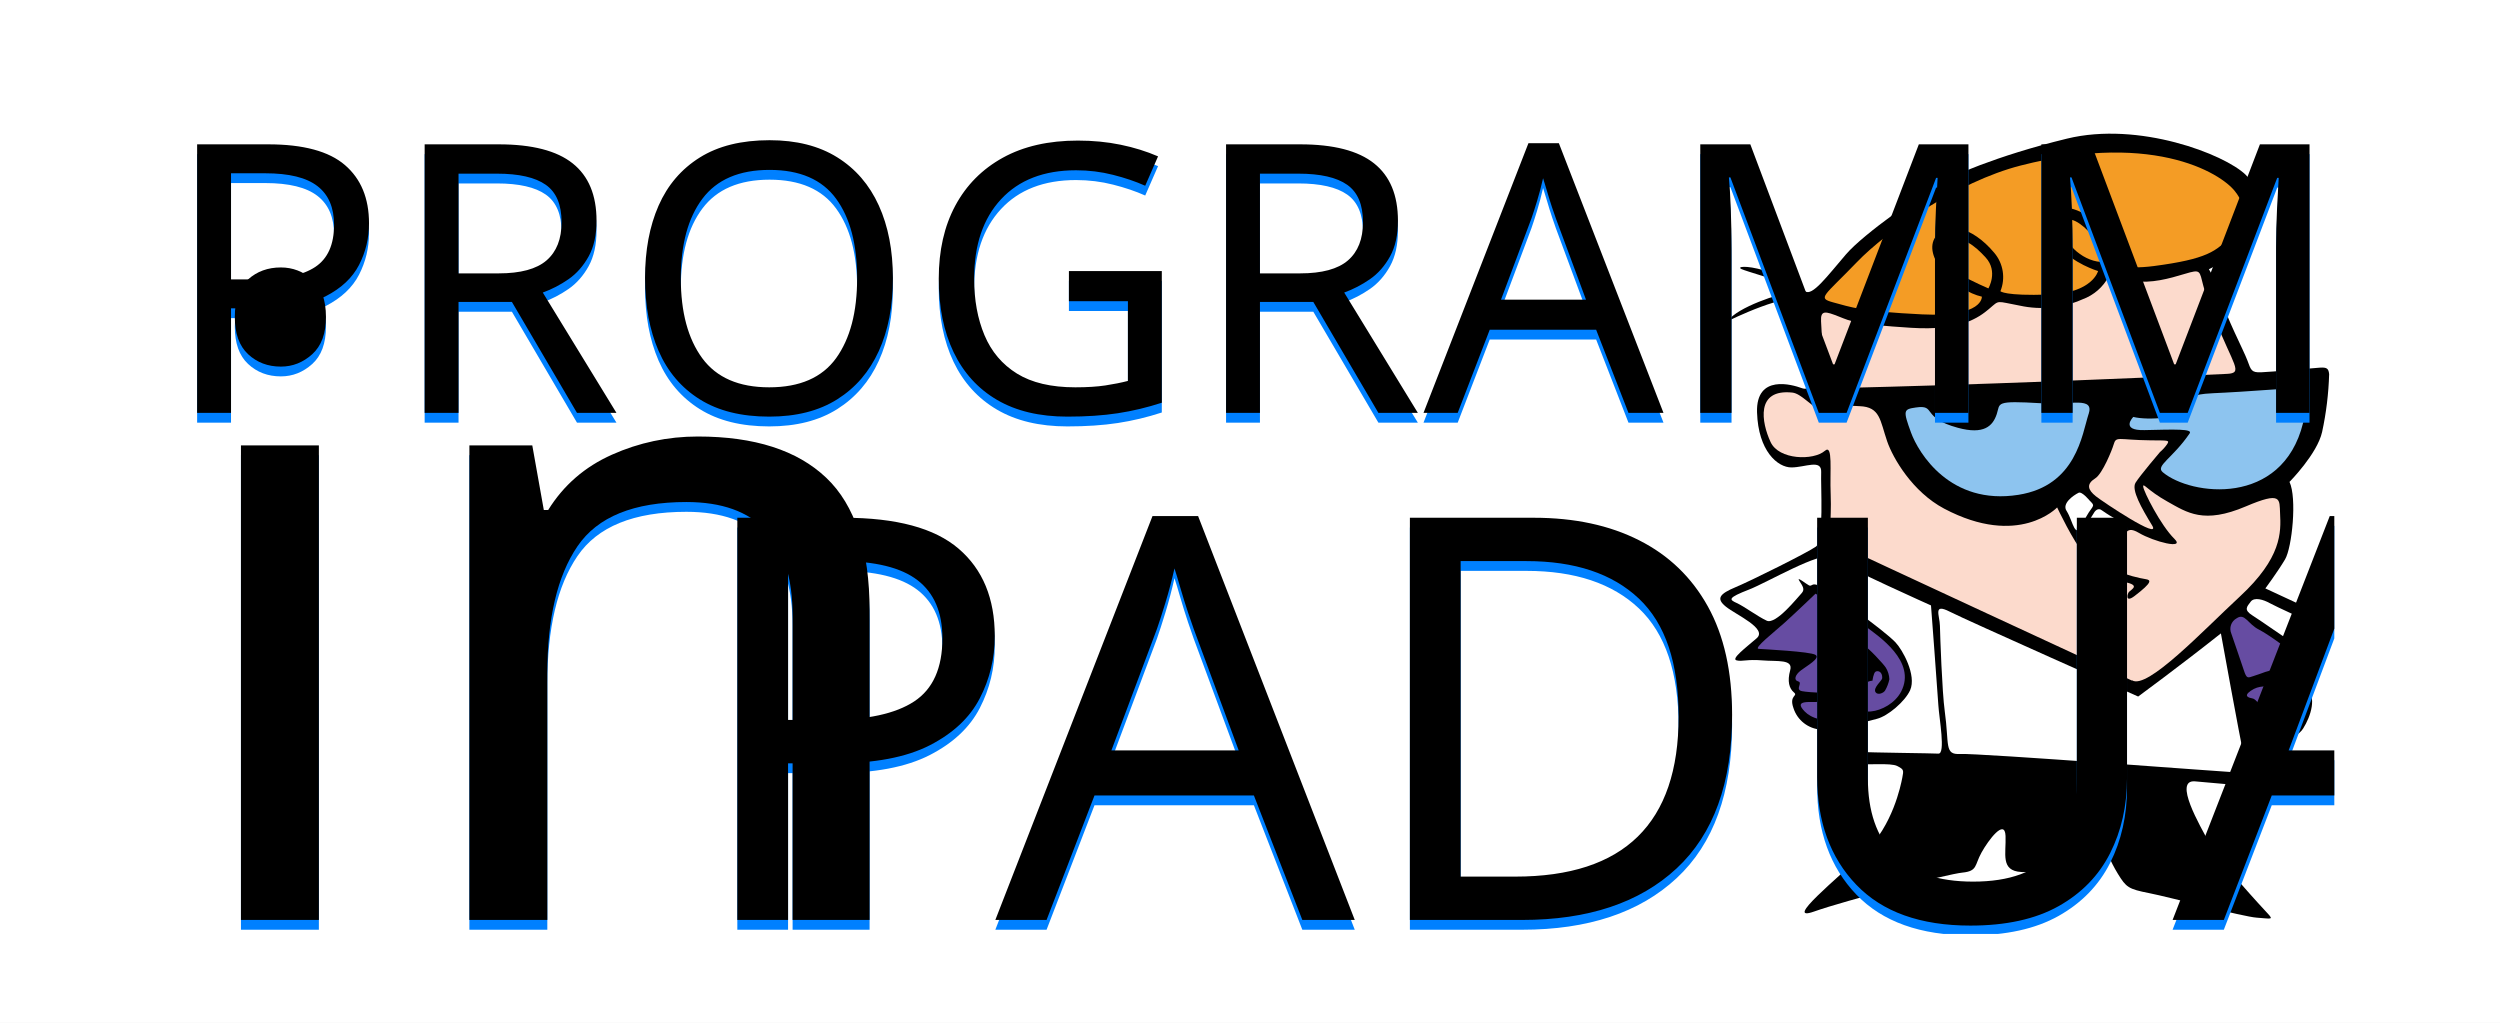
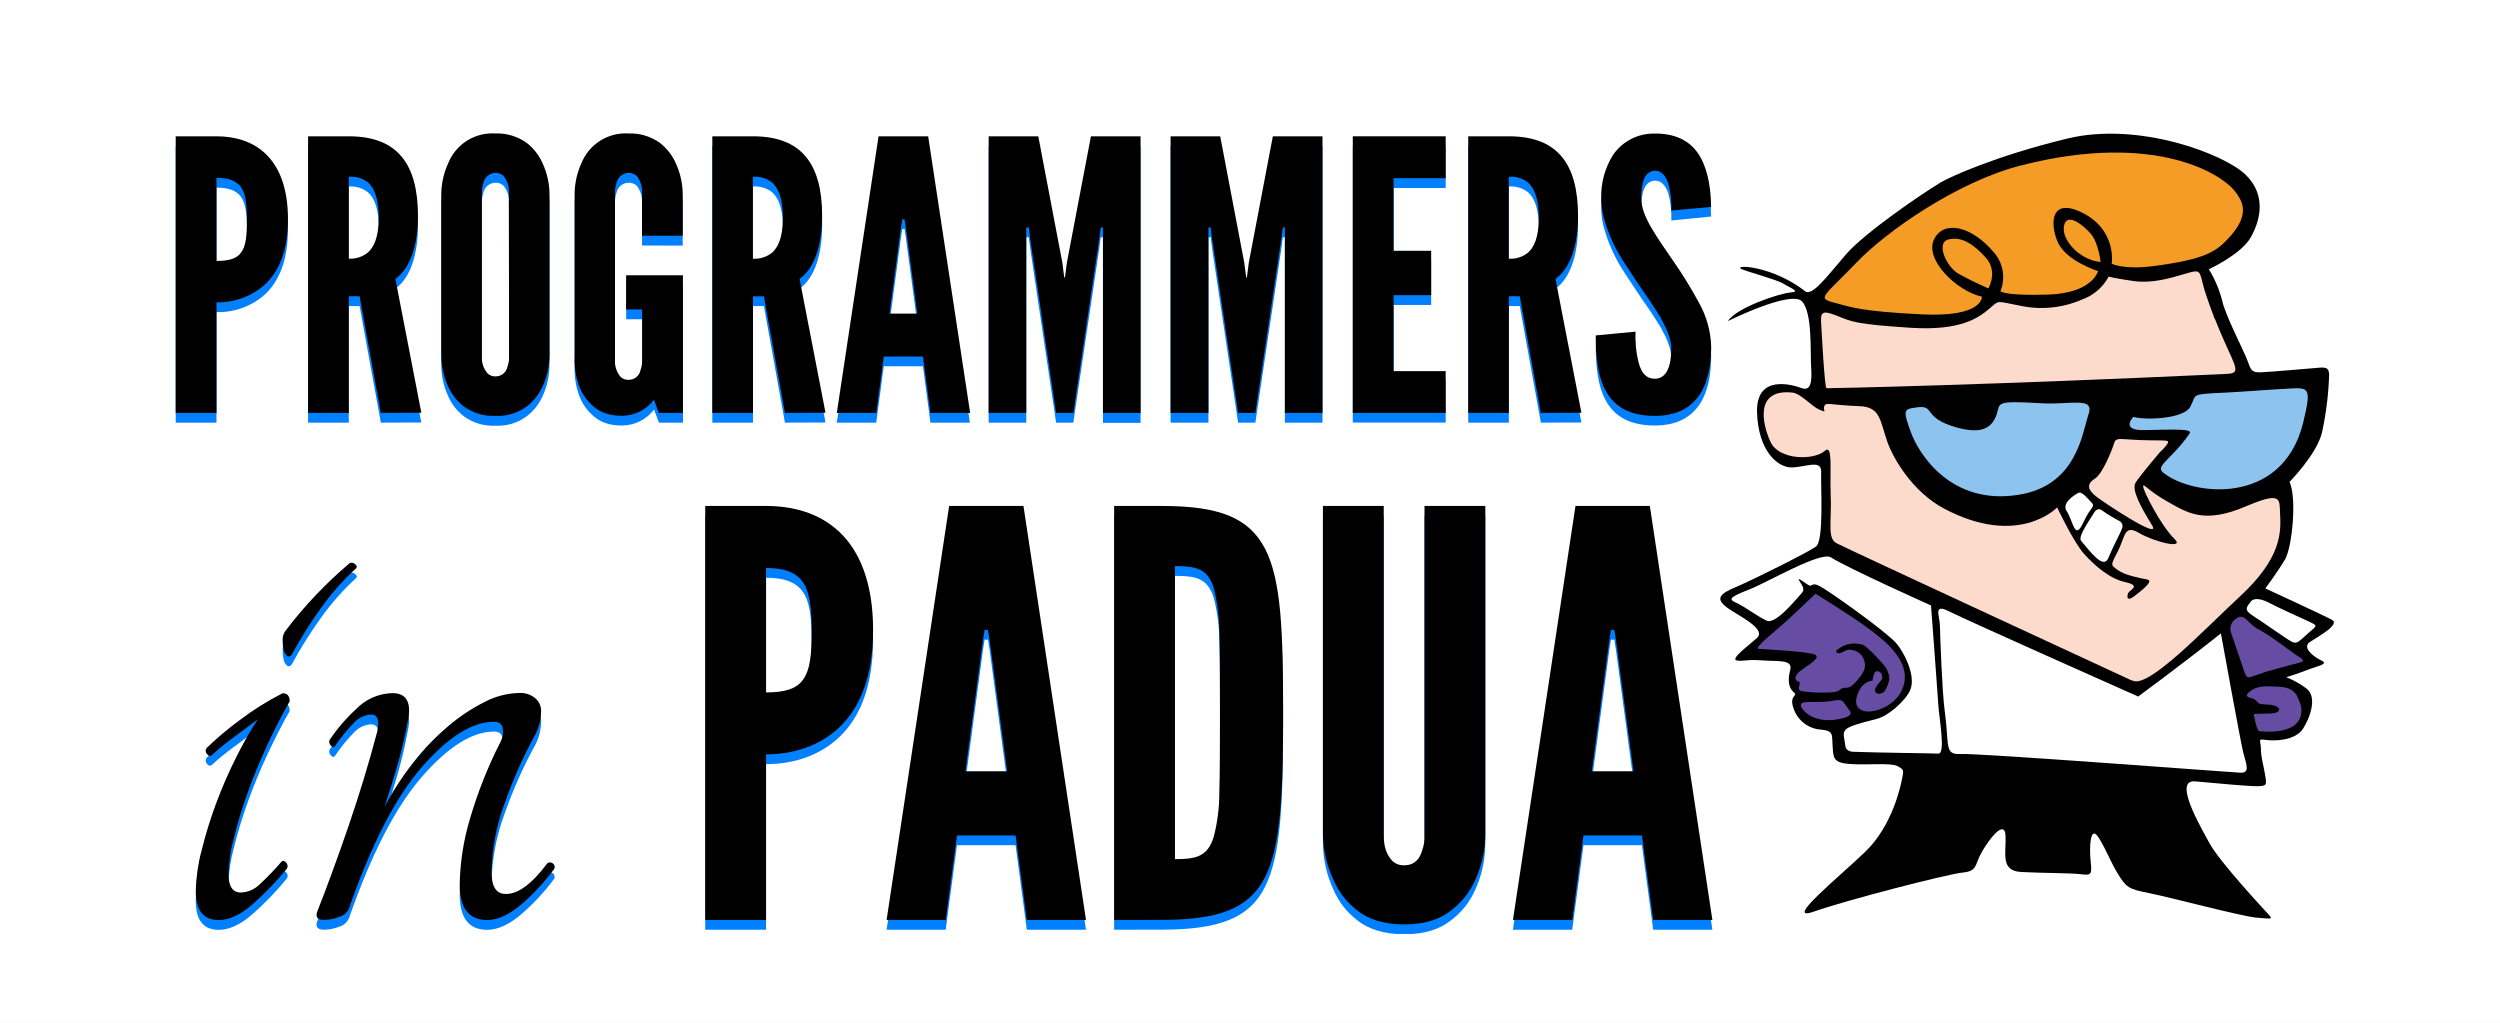
<svg xmlns="http://www.w3.org/2000/svg" id="Layer_1" data-name="Layer 1" viewBox="0 0 623.62 255.12">
  <defs>
-     <style>.cls-1{fill:none;}.cls-2{fill:#fff;}.cls-3{clip-path:url(#clip-path);}.cls-4{clip-path:url(#clip-path-2);}.cls-5{fill:#f49c25;}.cls-6{fill:#fcdacc;}.cls-7{fill:#8dc4ef;}.cls-8{fill:#664ca2;}.cls-12,.cls-9{font-size:93.81px;}.cls-10,.cls-11,.cls-9{fill:#0080ff;}.cls-11,.cls-12,.cls-14,.cls-9{font-family:LeagueGothic, LeagueGothic;}.cls-10,.cls-13{font-size:220.86px;font-family:Tangerine, Tangerine;}.cls-11,.cls-14{font-size:140.51px;}</style>
+     <style>.cls-1{fill:none;}.cls-2{fill:#fff;}.cls-3{clip-path:url(#clip-path);}.cls-4{clip-path:url(#clip-path-2);}.cls-5{fill:#f49c25;}.cls-6{fill:#fcdacc;}.cls-7{fill:#8dc4ef;}.cls-8{fill:#664ca2;}.cls-9{fill:#0080ff;}</style>
    <clipPath id="clip-path">
      <rect class="cls-1" x="41.34" y="22.14" width="540.95" height="210.83" />
    </clipPath>
    <clipPath id="clip-path-2">
      <rect class="cls-1" x="41.34" y="22.14" width="540.95" height="210.83" />
    </clipPath>
  </defs>
  <rect class="cls-2" width="623.62" height="255.12" />
  <g class="cls-3">
    <g class="cls-4">
      <path d="M483.89,45.64c-4.36,2.61-18.82,12.46-23.44,17.84S452,74.06,450.27,72.63A31.2,31.2,0,0,0,440,67.42c-4.56-1.3-6.79-.89-5.61-.31s8.95,2.67,10.51,3.67,4.42,2,1.8,2.17S433.27,76.66,431,80.09c0,0,15.88-7.85,18.53-4.89s2,12.86,2.26,16.55-.17,5.86-2.39,5.05-11.41-3.58-11.11,6.07,5.15,13.74,8.58,13.73,7.57-2.16,7.42,1.17.75,17.1-1.31,18.58-16,8.42-20,10.1-5,2.83-2.46,4.88,10.46,5.47,7.68,7.88-6.48,5.17-5,5.52,2.47-.32,6.36,0,7.77-.35,7,2.45-.24,4.55.92,5.53-1.27.64-.11,3.91a7.72,7.72,0,0,0,6.88,5.38c3.24.31,2.68,1.33,2.89,4.12s0,4.16,4.33,4.46,10.14-.35,11.79.5,1.64,1,1.26,2.94-2.39,11.9-9.29,18.51-20.57,17.64-12.71,14.85,33.19-9.33,37-9.71,3-1.83,4.76-5,5.82-8.56,6-4.15-1.35,8.71,3.93,9,12.38.22,15,.57,2.62-.14,2.28-3.43-.1-9.06,2-5.73,2.78,5.74,4.83,9.07,2.59,3.77,7.74,4.78,23.4,5.89,26.89,6.13,4.28.63,2.76-1-12.05-13-14.51-17.49-9.15-16-3.64-15.51,13.85,1.3,15.9,1.2,2-.35,1.52-3.07-1-4.23-1-6.27-1-2.52,1.21-2.2,7.41.2,9.33-2.85,3.5-8,.78-10a21.78,21.78,0,0,0-5-2.8s3.08-.93,5.52-1.9,5.23-1.34,3.18-2.3-4.83-3.28-2.78-4.6,7.56-4.36,5.52-5.48-16.65-7.86-16.65-7.86,3.15-4.26,4.91-7.24,3-15.36,1.11-19.33c0,0,6.94-7,8.14-12.48a79,79,0,0,0,1.75-14.39c-.15-1.4-.53-1.75-2.33-1.63S566.37,92.79,564,92.87s-2.49-.5-3.38-2.93S555,78.45,554.33,75A29.42,29.42,0,0,0,551,67.16s8-3.68,10.42-7.91,4-10.56-1.26-15.67-26.62-13.37-44.55-9-29.21,9.53-31.77,11.06" />
      <path class="cls-5" d="M557.85,48.15c.91,1.44,3.86,4.72-1.41,10.67-3.45,3.88-6,5.81-19.12,7.54-7.66,1-10.56-.58-10.56-.58s1.43-8.65-7.82-12.95c-8.69-4-7.25,5.47-4.94,8.79,2.82,4,9.36,6,9.36,6S522,73.11,511,73.48s-12-.84-12-.84a9.37,9.37,0,0,0-1.53-9.57c-5.57-6.67-12.43-8.2-14.92-3.58C479.79,64.55,488,72.59,494.37,74c0,0,.44,5.17-14.91,4.42s-17.68-1.79-22.21-3c-4-1.1-2.29-1.47,5.92-10,7.48-7.79,25.14-20.09,40.84-24.12,34.4-8.84,51.19,2.7,53.83,6.88" />
      <path class="cls-5" d="M524,65.34s-.55-4.79-2.44-7-6.13-5.6-6.72-1.89S519.15,65,524,65.34" />
      <path class="cls-5" d="M496,71.94s2.5-4.23-.68-7.71c-2.79-3.06-5.83-5.39-9.31-4.49-3.24.84-.4,6.94,2.58,8.58,3.77,2.08,7.41,3.62,7.41,3.62" />
      <path class="cls-6" d="M552.46,79.58s-2.24-5.87-2.84-8.27c-1-3.82-.6-4.2-4.6-3s-8.33,2.43-12.85,1.79S526,69,526,69a12.07,12.07,0,0,1-6.51,5.66,25.27,25.27,0,0,1-15.61,1.59c-6.11-1.13-5-1.49-7.67.77s-7.13,5.53-19.47,4.75c-13.8-.88-14.8-1.53-18.07-2.82s-4.58-1.69-4.41,1.24c.14,2.37.87,16.62,1.36,16.65s40-.76,99.91-3.58c4.17-.2,1.52-2.14-3-13.67" />
      <path class="cls-6" d="M538.79,112.78a10.22,10.22,0,0,0,1.77-1.94c.73-1.09.29-.95-4.12-1-8.2-.09-8.56-1.15-9.21,1.09-.37,1.28-2.77,7.25-4.56,8.38-2.33,1.47-1.85,2.88.12,4.47,1.7,1.37,16.45,11.21,14.06,7.3-2.61-4.28-5.25-8.88-4.14-10.67s6.08-7.63,6.08-7.63" />
      <path class="cls-6" d="M531.79,169.76s-71.35-33-73.7-34.27-1.14-5.41-1.43-12.17c-.25-5.86.61-12.64-1.44-10.87-2.87,2.49-11.48,2.29-13.55-2.18-2.27-4.89-3.8-13.33,5.43-12.34,2.19.24,4.73,3.43,6.87,4.32,1.87.77.86.13,1-.58.36-1.61.92-.64,8.91-.35,5.16.18,5.09,3.59,6.86,8.74,1.44,4.21,6.3,12.62,14.23,16.82,18.61,9.84,28.18-.3,28.18-.3s4.08,8.66,6.75,11.62,6.4,6.18,10.21,7c3.59.8,1.86,1.64,1,2.41-.46.4-1.08,2.91,1.34,1.07,4.61-3.52,4.08-4,2.8-4.21s-5.31-1-7-2.29-1.89-.95,0-4.57,1.52-6.91,5.28-4.69,11.66,4.23,8.87,1.49c-3.41-3.34-7.7-11.85-7.78-13s1,.88,6,3.68,9.08,5.71,19.62,1.22c9-3.83,8.34-1.81,8.52,1.74.25,4.74.42,11.09-10.05,20.77-9.07,8.39-23.06,23.28-26.86,20.89" />
      <path class="cls-7" d="M570.89,96.94c-4.2.19-11.33.79-15.89,1-9,.43-6.89.33-8.65,3.55-1.59,2.91-10.71,3.41-14.2,2.51,0,0-3.4,3.44,2.79,3.29,7.76-.19,12-.31,11.28.79-4.28,6.3-8.64,8.11-6.72,9.72,7,5.88,29.81,8.7,35-12.3,2.24-9.13,1.35-8.79-3.56-8.57" />
      <path class="cls-7" d="M521,103.3c1.46-4.46-4.41-2.27-11.8-2.71-11.78-.7-10.19-.06-11.12,2.72-1,3-3.22,5.16-9.7,3.4-9.35-2.54-5.22-5.83-10.49-5.06-3.07.45-3.23.67-1.18,6.28,1.83,5,9.73,18.22,26.8,15.5,14.46-2.3,15.85-15.13,17.48-20.14" />
      <path class="cls-8" d="M565,167.64s-1.45.55-2.87,1-1.69.78-2.42-1.48-2.84-8.27-3.11-9.11a3,3,0,0,1,1.33-3.82c2.06-1.4,2.75,1.42,5.59,2.84s8.71,6.08,10,6.82,1.31,1.15-.1,1.46-8.37,2.27-8.37,2.27" />
      <path class="cls-8" d="M574,176.1a18.6,18.6,0,0,0-1.12-2.69c-.44-.68-1.33-2-4.42-2.1s-4.94-.43-7,1-.29,1.77.36,1.9,1,.64,1.55,1.17,2.11.15,3.87.6,2,1.93-1.12,2-3.92.13-3.92.13.5,3.3,1.25,4.25c0,0,11.7,1.72,10.55-6.19" />
      <path class="cls-8" d="M467.09,169.8s-2.36-.08-3.65,3.17c-2.69,6.79,7.78,5.36,10.8-.46,3.91-7.54-5.71-13.86-8.81-16.2s-12.55-8.22-12.55-8.22-5.07,4.86-7.68,7.21-7.88,6.46-6.5,6.56,12.84.66,14.17,1.49-2.18,2.76-3.64,3.88-1.86,2.42-.66,2.75-.91,2.06.94,2.43,9,.74,9.43-.37c1.55-1.14,1.84.56,4.23-2.2s2.28-3.86,1.74-5.37a3.63,3.63,0,0,0-2.88-2.32c-1.28-.36-2.1.45-2.82.73s-1.29-.2-1.21-.52a7.24,7.24,0,0,1,2.78-1.6,7,7,0,0,1,4,.12c1.21.57,5.17,4.88,5.64,5.67a6,6,0,0,1,.88,2.89,9.31,9.31,0,0,1-1.07,2.81c-.37.63-1.82,1.23-2.37.43-.74-1.09,1.64-2.9,1.66-3.53.06-1.68-1.15-1.94-1.68-1.59s-.76,2.26-.76,2.26" />
      <path class="cls-8" d="M461.4,177.31s-1.18-1.68-1.53-2.15c-.6-.78-1.26-.58-3.41-.24s-5,.07-6.22.26-1.57.74-.05,2.31,4.81,2.95,9.73,1.61c2.62-.71,1.49-1.8,1.49-1.8" />
      <path class="cls-2" d="M554,158s4.89,27,5.58,29.75,1.83,5.1-.69,5-65.21-4.91-69.94-4.67c-4,.21-2.67-2.25-3.84-10.71-.66-4.79-1.14-18.63-1.2-21.27s-1.8-5.69,2.45-3.52,47,21.17,47,21.17S543.73,166.14,554,158" />
      <path class="cls-2" d="M481.68,151s1.65,21.73,1.84,24.92,1.86,12.2,0,12.07c-1.25-.09-15.59-.23-21.28-.46-1.47-.06-1.86-.93-1.91-1.38-.51-4.28-2.09-4.33,7.87-6.84,2.7-.68,7-4.31,8.28-7.14,1.65-3.72-1.9-10.11-3.67-11.95-3-3.15-16.45-12.74-18.86-14-2-1.08-1.92.19-2.69-.19s-3.24-2.43-2.43-1.15,1.51,2.14.54,3.14-6.37,7.87-8.66,6.81-5.6-3.55-7.49-4.41-2.36-1.25,3.15-3.39c4.44-1.73,17.83-9.59,20.33-8,4.41,2.8,25,12,25,12" />
      <path class="cls-2" d="M528.45,129.84a36.61,36.61,0,0,1-4.07-2.49c-1.08-.89-1.89.19-2.27.94s-3.9,5.55-3,6.6c2.11,2.43,5.57,7.35,6.82,4.29s3.06-6.28,3.35-7.24a1.47,1.47,0,0,0-.85-2.1" />
      <path class="cls-2" d="M521.37,125s-2-2.5-2.87-2.08c-1.35.67-4.21,2.69-3,4.52,1.76,2.73,2,7.59,4.2,2.85,2-4.37,3.29-3.69,1.7-5.29" />
      <path class="cls-2" d="M576,155.07s-8.36-3.8-9.86-4.64-3.81-1.57-4.72-.33-1.83,2,.5,3.46,8.36,5.78,9.62,6.44,1.56.42,3.91-1.76,3.08-2,.54-3.17" />
    </g>
    <g class="cls-4">
-       <text class="cls-9" transform="translate(40.08 105.43)">PROGRAMMERS</text>
-       <text class="cls-10" transform="translate(41.34 231.92)">in</text>
-       <text class="cls-11" transform="translate(170.3 231.92)">PADUA</text>
+       <path class="cls-9" d="M43.83,36.48H54c4.41,0,8.82,1.13,12.2,4.32s5.63,8.44,5.63,16.32-2.25,13-5.63,16.23A17.44,17.44,0,0,1,54,77.85v27.58H43.83ZM54,67.53c3.1,0,5.07-.56,6.19-2.16s1.41-4,1.41-7.88-.28-6.57-1.41-8.26S57.06,46.8,54,46.8Z" />
+       <path class="cls-9" d="M95,105.43,89.7,76.35H87v29.08H76.85v-69H87c12.1,0,17.26,6.85,17.26,19.89,0,6.85-1.78,13-5.63,15.67l6.47,33.4ZM87,67a7,7,0,0,0,4.78-1.5c1.5-1.31,2.72-3.85,2.72-8.72s-1.22-7.5-2.72-8.82A6.92,6.92,0,0,0,87,46.52Z" />
+       <path class="cls-9" d="M137.07,91.27a18.79,18.79,0,0,1-1.69,7.5,12.91,12.91,0,0,1-4,5.07,12,12,0,0,1-7.79,2.35,12.32,12.32,0,0,1-7.88-2.35,12.64,12.64,0,0,1-3.94-5.07,18.79,18.79,0,0,1-1.69-7.5V50.65a18.7,18.7,0,0,1,1.69-7.41,11.89,11.89,0,0,1,11.82-7.5,12.61,12.61,0,0,1,7.79,2.35,13.17,13.17,0,0,1,4,5.16,18.7,18.7,0,0,1,1.69,7.41ZM126.94,50.65a6.26,6.26,0,0,0-1.31-4.32,2.92,2.92,0,0,0-2.06-.75,3.13,3.13,0,0,0-3,2.53,7.19,7.19,0,0,0-.37,2.53V91.27a6,6,0,0,0,1.41,4.32,2.69,2.69,0,0,0,2,.75,3,3,0,0,0,3-2.53,6.55,6.55,0,0,0,.38-2.53Z" />
+       <path class="cls-9" d="M160.15,61.25V50.65a6.26,6.26,0,0,0-1.31-4.32,2.92,2.92,0,0,0-2.06-.75,3.13,3.13,0,0,0-3,2.53,7.19,7.19,0,0,0-.37,2.53V92.11a6,6,0,0,0,1.41,4.32,2.69,2.69,0,0,0,2,.75,3,3,0,0,0,3-2.53,6.56,6.56,0,0,0,.38-2.53V79.64h-4V71.1h14.17v34.33h-6l-1.22-3.28a10.08,10.08,0,0,1-7.88,4c-3.28,0-5.53-.84-7.22-2.35a12.52,12.52,0,0,1-3.56-5.07,18.86,18.86,0,0,1-1.13-7.5V50.65A18.7,18.7,0,0,1,145,43.24a11.89,11.89,0,0,1,11.82-7.5,12.61,12.61,0,0,1,7.79,2.35,13.17,13.17,0,0,1,4,5.16,18.7,18.7,0,0,1,1.69,7.41v10.6Z" />
+       <path class="cls-9" d="M195.8,105.43l-5.25-29.08h-2.72v29.08H177.69v-69h10.13c12.1,0,17.26,6.85,17.26,19.89,0,6.85-1.78,13-5.63,15.67l6.47,33.4Zm-8-38.46a7,7,0,0,0,4.78-1.5c1.5-1.31,2.72-3.85,2.72-8.72s-1.22-7.5-2.72-8.82a6.92,6.92,0,0,0-4.78-1.41Z" />
+       <path class="cls-9" d="M208.74,105.43l10.41-69h12.38l10.41,69H232.1l-1.88-14.07h-9.76l-1.88,14.07ZM225.91,58.9l-.28-1.78h-.56l-.28,1.78-2.91,21.76h6.94Z" />
+       <path class="cls-9" d="M263.44,105.43,257,62.09l-.38-2.91H256v46.25h-9.38v-69H259L265,68l.47,3.66h.19l.47-3.66,6-31.52h12.38v69h-9.38V59.18h-.56l-.37,2.91-6.47,43.34Z" />
+       <path class="cls-9" d="M308.84,105.43l-6.47-43.34L302,59.18h-.56v46.25H292v-69h12.38l6,31.52.47,3.66h.19l.47-3.66,6-31.52h12.38v69h-9.38V59.18H320l-.38,2.91-6.47,43.34Z" />
+       <path class="cls-9" d="M337.45,36.48h23.17V46.9h-13V65H357V76.07h-9.38V95h13v10.41H337.45Z" />
+       <path class="cls-9" d="M384.36,105.43,379.1,76.35h-2.72v29.08H366.25v-69h10.13c12.1,0,17.26,6.85,17.26,19.89,0,6.85-1.78,13-5.63,15.67l6.47,33.4Zm-8-38.46a7,7,0,0,0,4.78-1.5c1.5-1.31,2.72-3.85,2.72-8.72s-1.22-7.5-2.72-8.82a6.92,6.92,0,0,0-4.78-1.41Z" />
+       <path class="cls-9" d="M416.91,55a22.61,22.61,0,0,0-.75-6.75c-.66-1.88-1.69-3.19-3.28-3.19-2.63.09-3.47,2.81-3.47,6.85,0,2.35,1,4.78,2.53,7.41s3.47,5.35,5.44,8.26A105.81,105.81,0,0,1,423.85,78a23.64,23.64,0,0,1,3,10.79c0,4.6-.75,8.91-2.91,12.1s-5.63,5.25-11.16,5.25c-6.47,0-10.13-2.44-12.2-6.19s-2.53-8.72-2.53-13.88l9.94-.94a26,26,0,0,0,.84,8c.66,2.25,1.78,3.75,3.94,3.75,3,0,4.13-3.19,4.13-7.6,0-2.25-1.13-4.88-2.63-7.6-.84-1.31-1.69-2.72-2.63-4.13-2-2.81-4.13-6-6.38-9.48a39.29,39.29,0,0,1-5-10.69,18.4,18.4,0,0,1-.84-5.53,19.27,19.27,0,0,1,3-10.88,12.3,12.3,0,0,1,10.23-5.25c6.1-.09,9.66,2.44,11.63,6.1s2.53,8.35,2.53,12.2Z" />
+       <path class="cls-9" d="M52.82,190.84c-.44.3-.85.19-1.21-.33a1.17,1.17,0,0,1-.11-1.44A79.82,79.82,0,0,1,59.89,182a69.58,69.58,0,0,1,10.6-6.63q1.77,0,1.77,2-2.87,5.08-5.63,11t-4.86,11.82a113,113,0,0,0-3.42,11.26A39.13,39.13,0,0,0,57,220.44q0,4.64,3.09,4.64a7.06,7.06,0,0,0,4.75-2.1,68.93,68.93,0,0,0,5.41-5.63c.29-.29.66-.22,1.1.22a1.23,1.23,0,0,1,.22,1.55,74.57,74.57,0,0,1-8.5,8.83q-4.53,4-8.5,4-5.75,0-5.74-7.29a43.13,43.13,0,0,1,1.44-10,108,108,0,0,1,3.64-11.82,113.88,113.88,0,0,1,5-11.48,89.06,89.06,0,0,1,5.41-9.5q-2.43,1.77-6.07,4.53A55.48,55.48,0,0,0,52.82,190.84Zm19.88-25c-.44.44-.85.48-1.21.11a3,3,0,0,1-.77-1.55,10.72,10.72,0,0,1-.22-2.32,3.58,3.58,0,0,1,.66-2.21,104.89,104.89,0,0,1,16.12-17,1.34,1.34,0,0,1,1.33.33q.66.55.22,1a63,63,0,0,0-8.83,10A106.94,106.94,0,0,0,72.7,165.88Z" />
+       <path class="cls-9" d="M136.53,217.79a1.11,1.11,0,0,1,1.33,0,1.12,1.12,0,0,1,.44,1.33,53.48,53.48,0,0,1-8.28,8.95q-4.53,3.87-8.5,3.87-6.85,0-6.85-8.83a60.56,60.56,0,0,1,2.65-16.67A109.05,109.05,0,0,1,124.6,188a6.2,6.2,0,0,0,.88-3.09q0-2.43-2.21-2.43-8.17,0-18,11.26T87.05,229.05a3.73,3.73,0,0,1-2.43,2.1,10.34,10.34,0,0,1-3.75.77q-2.43,0-1.77-2,3.75-9.5,7.84-21.42t7.18-23.63q.88-4.19-1.55-4.2a6.37,6.37,0,0,0-4.42,2.21,41.11,41.11,0,0,0-4.64,5.74c-.3.3-.63.22-1-.22a1.33,1.33,0,0,1-.33-1.33,43.19,43.19,0,0,1,6.63-7.73,13,13,0,0,1,9.06-4q5.52,0,3.75,7.51-.89,4.86-2.43,10.27t-3.31,10.71a69.91,69.91,0,0,1,7.29-11.26,60.29,60.29,0,0,1,8.72-9.06,45.63,45.63,0,0,1,9.06-6,19.51,19.51,0,0,1,8.5-2.21,5.81,5.81,0,0,1,4.09,1.33A4.09,4.09,0,0,1,135,179.8a13.59,13.59,0,0,1-1.33,5.74,113.92,113.92,0,0,0-7.84,17.56,51.53,51.53,0,0,0-3.2,16.9q0,5.52,3.53,5.52Q130.78,225.52,136.53,217.79Z" />
+       <path class="cls-9" d="M175.92,128.65h15.17c6.6,0,13.21,1.69,18.27,6.46s8.43,12.65,8.43,24.45-3.37,19.53-8.43,24.31-11.66,6.74-18.27,6.74v41.31H175.92Zm15.17,46.51c4.64,0,7.59-.84,9.27-3.23s2.11-6,2.11-11.8-.42-9.83-2.11-12.36-4.64-3.65-9.27-3.65Z" />
+       <path class="cls-9" d="M221.16,231.92l15.6-103.27H255.3l15.6,103.27H256.14l-2.81-21.08H238.72l-2.81,21.08Zm25.71-69.69-.42-2.67h-.84l-.42,2.67-4.36,32.6h10.4Z" />
+       <path class="cls-9" d="M277.92,231.92V128.65h11.94c14.05,0,21.64,2.81,25.71,10.68s4.5,20.79,4.5,41-.56,33-4.5,40.89-11.66,10.68-25.71,10.68Zm15.17-15.17c5.2,0,8.15-.56,9.69-5.62a45.19,45.19,0,0,0,1.4-11c.14-4.92.14-11.52.14-20s0-15-.14-20a47.37,47.37,0,0,0-1.4-11c-1.55-4.92-4.5-5.48-9.69-5.48Z" />
+       <path class="cls-9" d="M370.51,128.65v82.05A28.13,28.13,0,0,1,368,221.95a19.33,19.33,0,0,1-6,7.59c-2.81,2.25-6.6,3.51-11.66,3.51s-9-1.26-11.8-3.51a18.94,18.94,0,0,1-5.9-7.59A28.13,28.13,0,0,1,330,210.71V128.65h15.17v82.05c0,3,.7,4.92,2.11,6.46a4,4,0,0,0,3,1.12c2.67,0,3.93-1.69,4.5-3.79a9.82,9.82,0,0,0,.56-3.79V128.65Z" />
+       <path class="cls-9" d="M377.4,231.92,393,128.65h18.55l15.6,103.27H412.38l-2.81-21.08H395l-2.81,21.08Zm25.71-69.69-.42-2.67h-.84l-.42,2.67-4.36,32.6h10.4Z" />
    </g>
    <g class="cls-4">
-       <text class="cls-12" transform="translate(40.08 102.99)">PROGRAMMERS</text>
-       <text class="cls-13" transform="translate(41.34 229.48)">in</text>
-       <text class="cls-14" transform="translate(170.3 229.48)">PADUA</text>
+       <path d="M43.83,34H54c4.41,0,8.82,1.13,12.2,4.32s5.63,8.44,5.63,16.32-2.25,13-5.63,16.23A17.45,17.45,0,0,1,54,75.41V103H43.83ZM54,65.09c3.1,0,5.07-.56,6.19-2.16s1.41-4,1.41-7.88-.28-6.57-1.41-8.26-3.1-2.44-6.19-2.44Z" />
+       <path d="M95,103,89.7,73.91H87V103H76.85V34H87c12.1,0,17.26,6.85,17.26,19.89,0,6.85-1.78,13-5.63,15.67l6.47,33.4ZM87,64.53A7,7,0,0,0,91.76,63c1.5-1.31,2.72-3.85,2.72-8.72s-1.22-7.5-2.72-8.82A6.92,6.92,0,0,0,87,44.08Z" />
+       <path d="M137.07,88.82a18.79,18.79,0,0,1-1.69,7.5,12.91,12.91,0,0,1-4,5.07,12,12,0,0,1-7.79,2.35,12.32,12.32,0,0,1-7.88-2.35,12.64,12.64,0,0,1-3.94-5.07,18.79,18.79,0,0,1-1.69-7.5V48.2a18.7,18.7,0,0,1,1.69-7.41,11.89,11.89,0,0,1,11.82-7.5,12.61,12.61,0,0,1,7.79,2.35,13.17,13.17,0,0,1,4,5.16,18.7,18.7,0,0,1,1.69,7.41ZM126.94,48.2a6.26,6.26,0,0,0-1.31-4.32,2.92,2.92,0,0,0-2.06-.75,3.13,3.13,0,0,0-3,2.53,7.19,7.19,0,0,0-.37,2.53V88.82a6,6,0,0,0,1.41,4.32,2.69,2.69,0,0,0,2,.75,3,3,0,0,0,3-2.53,6.55,6.55,0,0,0,.38-2.53Z" />
+       <path d="M160.15,58.81V48.2a6.26,6.26,0,0,0-1.31-4.32,2.92,2.92,0,0,0-2.06-.75,3.13,3.13,0,0,0-3,2.53,7.19,7.19,0,0,0-.37,2.53V89.67A6,6,0,0,0,154.8,94a2.69,2.69,0,0,0,2,.75,3,3,0,0,0,3-2.53,6.56,6.56,0,0,0,.38-2.53V77.19h-4V68.66h14.17V103h-6l-1.22-3.28a10.08,10.08,0,0,1-7.88,4c-3.28,0-5.53-.84-7.22-2.35a12.52,12.52,0,0,1-3.56-5.07,18.86,18.86,0,0,1-1.13-7.5V48.2A18.7,18.7,0,0,1,145,40.79a11.89,11.89,0,0,1,11.82-7.5,12.61,12.61,0,0,1,7.79,2.35,13.17,13.17,0,0,1,4,5.16,18.7,18.7,0,0,1,1.69,7.41v10.6Z" />
+       <path d="M195.8,103l-5.25-29.08h-2.72V103H177.69V34h10.13c12.1,0,17.26,6.85,17.26,19.89,0,6.85-1.78,13-5.63,15.67l6.47,33.4Zm-8-38.46a7,7,0,0,0,4.78-1.5c1.5-1.31,2.72-3.85,2.72-8.72s-1.22-7.5-2.72-8.82a6.92,6.92,0,0,0-4.78-1.41Z" />
+       <path d="M208.74,103l10.41-69h12.38L242,103H232.1l-1.88-14.07h-9.76L218.59,103Zm17.17-46.53-.28-1.78h-.56l-.28,1.78-2.91,21.76h6.94Z" />
+       <path d="M263.44,103,257,59.65l-.38-2.91H256V103h-9.38V34H259l6,31.52.47,3.66h.19l.47-3.66,6-31.52h12.38v69h-9.38V56.74h-.56l-.37,2.91L267.75,103Z" />
+       <path d="M308.84,103l-6.47-43.34L302,56.74h-.56V103H292V34h12.38l6,31.52.47,3.66h.19l.47-3.66,6-31.52h12.38v69h-9.38V56.74H320l-.38,2.91L313.15,103Z" />
+       <path d="M337.45,34h23.17V44.45h-13V62.56H357V73.63h-9.38V92.58h13V103H337.45Z" />
+       <path d="M384.36,103,379.1,73.91h-2.72V103H366.25V34h10.13c12.1,0,17.26,6.85,17.26,19.89,0,6.85-1.78,13-5.63,15.67l6.47,33.4Zm-8-38.46a7,7,0,0,0,4.78-1.5c1.5-1.31,2.72-3.85,2.72-8.72s-1.22-7.5-2.72-8.82a6.92,6.92,0,0,0-4.78-1.41Z" />
+       <path d="M416.91,52.52a22.61,22.61,0,0,0-.75-6.75c-.66-1.88-1.69-3.19-3.28-3.19-2.63.09-3.47,2.81-3.47,6.85,0,2.35,1,4.78,2.53,7.41s3.47,5.35,5.44,8.25a105.92,105.92,0,0,1,6.47,10.51,23.64,23.64,0,0,1,3,10.79c0,4.6-.75,8.91-2.91,12.1s-5.63,5.25-11.16,5.25c-6.47,0-10.13-2.44-12.2-6.19s-2.53-8.72-2.53-13.88l9.94-.94a26,26,0,0,0,.84,8c.66,2.25,1.78,3.75,3.94,3.75,3,0,4.13-3.19,4.13-7.6,0-2.25-1.13-4.88-2.63-7.6-.84-1.31-1.69-2.72-2.63-4.13-2-2.81-4.13-6-6.38-9.48a39.29,39.29,0,0,1-5-10.69,18.4,18.4,0,0,1-.84-5.53,19.27,19.27,0,0,1,3-10.88,12.3,12.3,0,0,1,10.23-5.25c6.1-.09,9.66,2.44,11.63,6.1s2.53,8.35,2.53,12.2Z" />
+       <path d="M52.82,188.4c-.44.3-.85.19-1.21-.33a1.17,1.17,0,0,1-.11-1.44,79.82,79.82,0,0,1,8.39-7.07,69.58,69.58,0,0,1,10.6-6.63q1.77,0,1.77,2-2.87,5.08-5.63,11t-4.86,11.82A113,113,0,0,0,58.34,209,39.13,39.13,0,0,0,57,218q0,4.64,3.09,4.64a7.06,7.06,0,0,0,4.75-2.1,68.93,68.93,0,0,0,5.41-5.63c.29-.29.66-.22,1.1.22a1.23,1.23,0,0,1,.22,1.55,74.57,74.57,0,0,1-8.5,8.83q-4.53,4-8.5,4-5.75,0-5.74-7.29a43.13,43.13,0,0,1,1.44-10,108,108,0,0,1,3.64-11.82,113.88,113.88,0,0,1,5-11.48,89.06,89.06,0,0,1,5.41-9.5q-2.43,1.77-6.07,4.53A55.48,55.48,0,0,0,52.82,188.4Zm19.88-25c-.44.44-.85.48-1.21.11a3,3,0,0,1-.77-1.55,10.72,10.72,0,0,1-.22-2.32,3.58,3.58,0,0,1,.66-2.21,104.89,104.89,0,0,1,16.12-17,1.34,1.34,0,0,1,1.33.33q.66.55.22,1a63,63,0,0,0-8.83,10A106.94,106.94,0,0,0,72.7,163.44Z" />
+       <path d="M136.53,215.34a1.11,1.11,0,0,1,1.33,0,1.12,1.12,0,0,1,.44,1.33,53.48,53.48,0,0,1-8.28,8.95q-4.53,3.87-8.5,3.87-6.85,0-6.85-8.83A60.56,60.56,0,0,1,117.31,204a109.05,109.05,0,0,1,7.29-18.44,6.2,6.2,0,0,0,.88-3.09q0-2.43-2.21-2.43-8.17,0-18,11.26T87.05,226.61a3.73,3.73,0,0,1-2.43,2.1,10.34,10.34,0,0,1-3.75.77q-2.43,0-1.77-2,3.75-9.5,7.84-21.42t7.18-23.63q.88-4.19-1.55-4.2a6.37,6.37,0,0,0-4.42,2.21,41.11,41.11,0,0,0-4.64,5.74c-.3.3-.63.22-1-.22a1.33,1.33,0,0,1-.33-1.33,43.19,43.19,0,0,1,6.63-7.73,13,13,0,0,1,9.06-4q5.52,0,3.75,7.51-.89,4.86-2.43,10.27t-3.31,10.71a69.91,69.91,0,0,1,7.29-11.26,60.29,60.29,0,0,1,8.72-9.06,45.63,45.63,0,0,1,9.06-6,19.51,19.51,0,0,1,8.5-2.21,5.81,5.81,0,0,1,4.09,1.33,4.09,4.09,0,0,1,1.44,3.09,13.59,13.59,0,0,1-1.33,5.74,113.92,113.92,0,0,0-7.84,17.56,51.53,51.53,0,0,0-3.2,16.9q0,5.52,3.53,5.52Q130.78,223.07,136.53,215.34Z" />
+       <path d="M175.92,126.21h15.17c6.6,0,13.21,1.69,18.27,6.46s8.43,12.65,8.43,24.45-3.37,19.53-8.43,24.31-11.66,6.74-18.27,6.74v41.31H175.92Zm15.17,46.51c4.64,0,7.59-.84,9.27-3.23s2.11-6,2.11-11.8-.42-9.83-2.11-12.36-4.64-3.65-9.27-3.65Z" />
+       <path d="M221.16,229.48l15.6-103.27H255.3l15.6,103.27H256.14l-2.81-21.08H238.72l-2.81,21.08Zm25.71-69.69-.42-2.67h-.84l-.42,2.67-4.36,32.6h10.4Z" />
+       <path d="M277.92,229.48V126.21h11.94c14.05,0,21.64,2.81,25.71,10.68s4.5,20.79,4.5,41-.56,33-4.5,40.89-11.66,10.68-25.71,10.68Zm15.17-15.17c5.2,0,8.15-.56,9.69-5.62a45.21,45.21,0,0,0,1.4-11c.14-4.92.14-11.52.14-20s0-15-.14-20a47.39,47.39,0,0,0-1.4-11c-1.55-4.92-4.5-5.48-9.69-5.48Z" />
+       <path d="M370.51,126.21v82.05A28.13,28.13,0,0,1,368,219.5a19.33,19.33,0,0,1-6,7.59c-2.81,2.25-6.6,3.51-11.66,3.51s-9-1.26-11.8-3.51a18.94,18.94,0,0,1-5.9-7.59A28.13,28.13,0,0,1,330,208.26V126.21h15.17v82.05c0,3,.7,4.92,2.11,6.46a4,4,0,0,0,3,1.12c2.67,0,3.93-1.69,4.5-3.79a9.81,9.81,0,0,0,.56-3.79V126.21Z" />
+       <path d="M377.4,229.48,393,126.21h18.55l15.6,103.27H412.38l-2.81-21.08H395l-2.81,21.08Zm25.71-69.69-.42-2.67h-.84l-.42,2.67-4.36,32.6h10.4Z" />
    </g>
  </g>
</svg>
